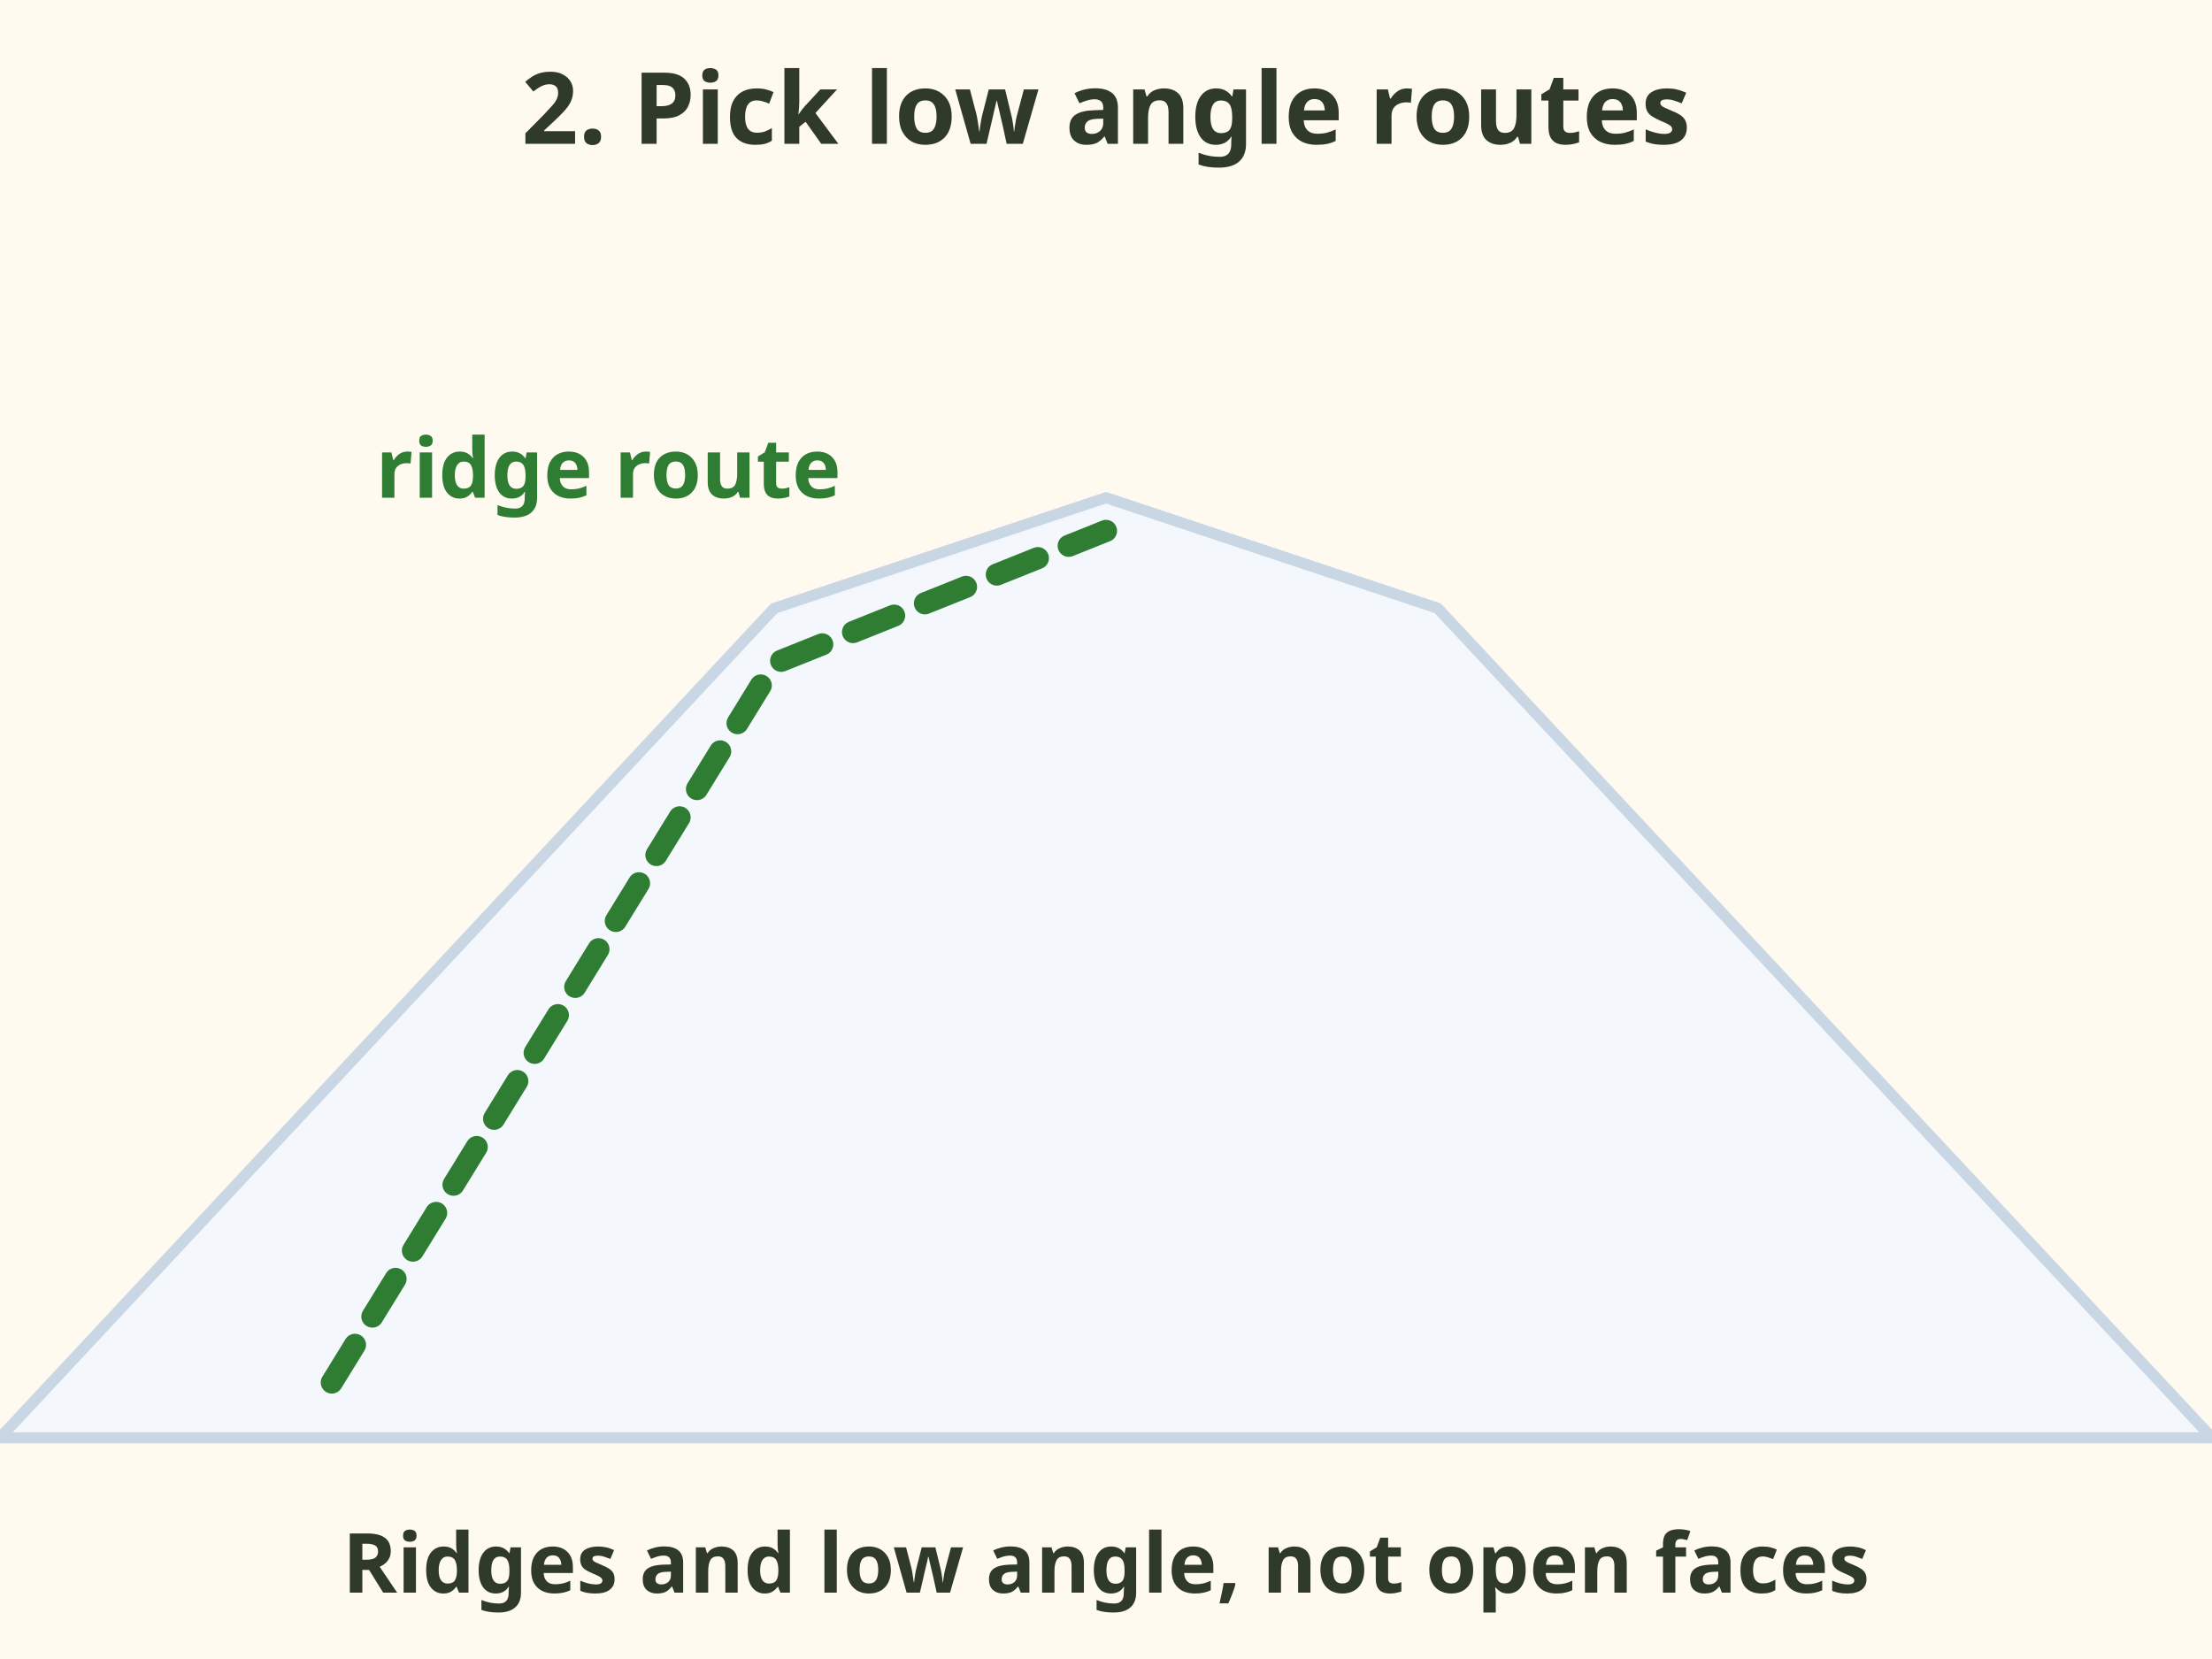
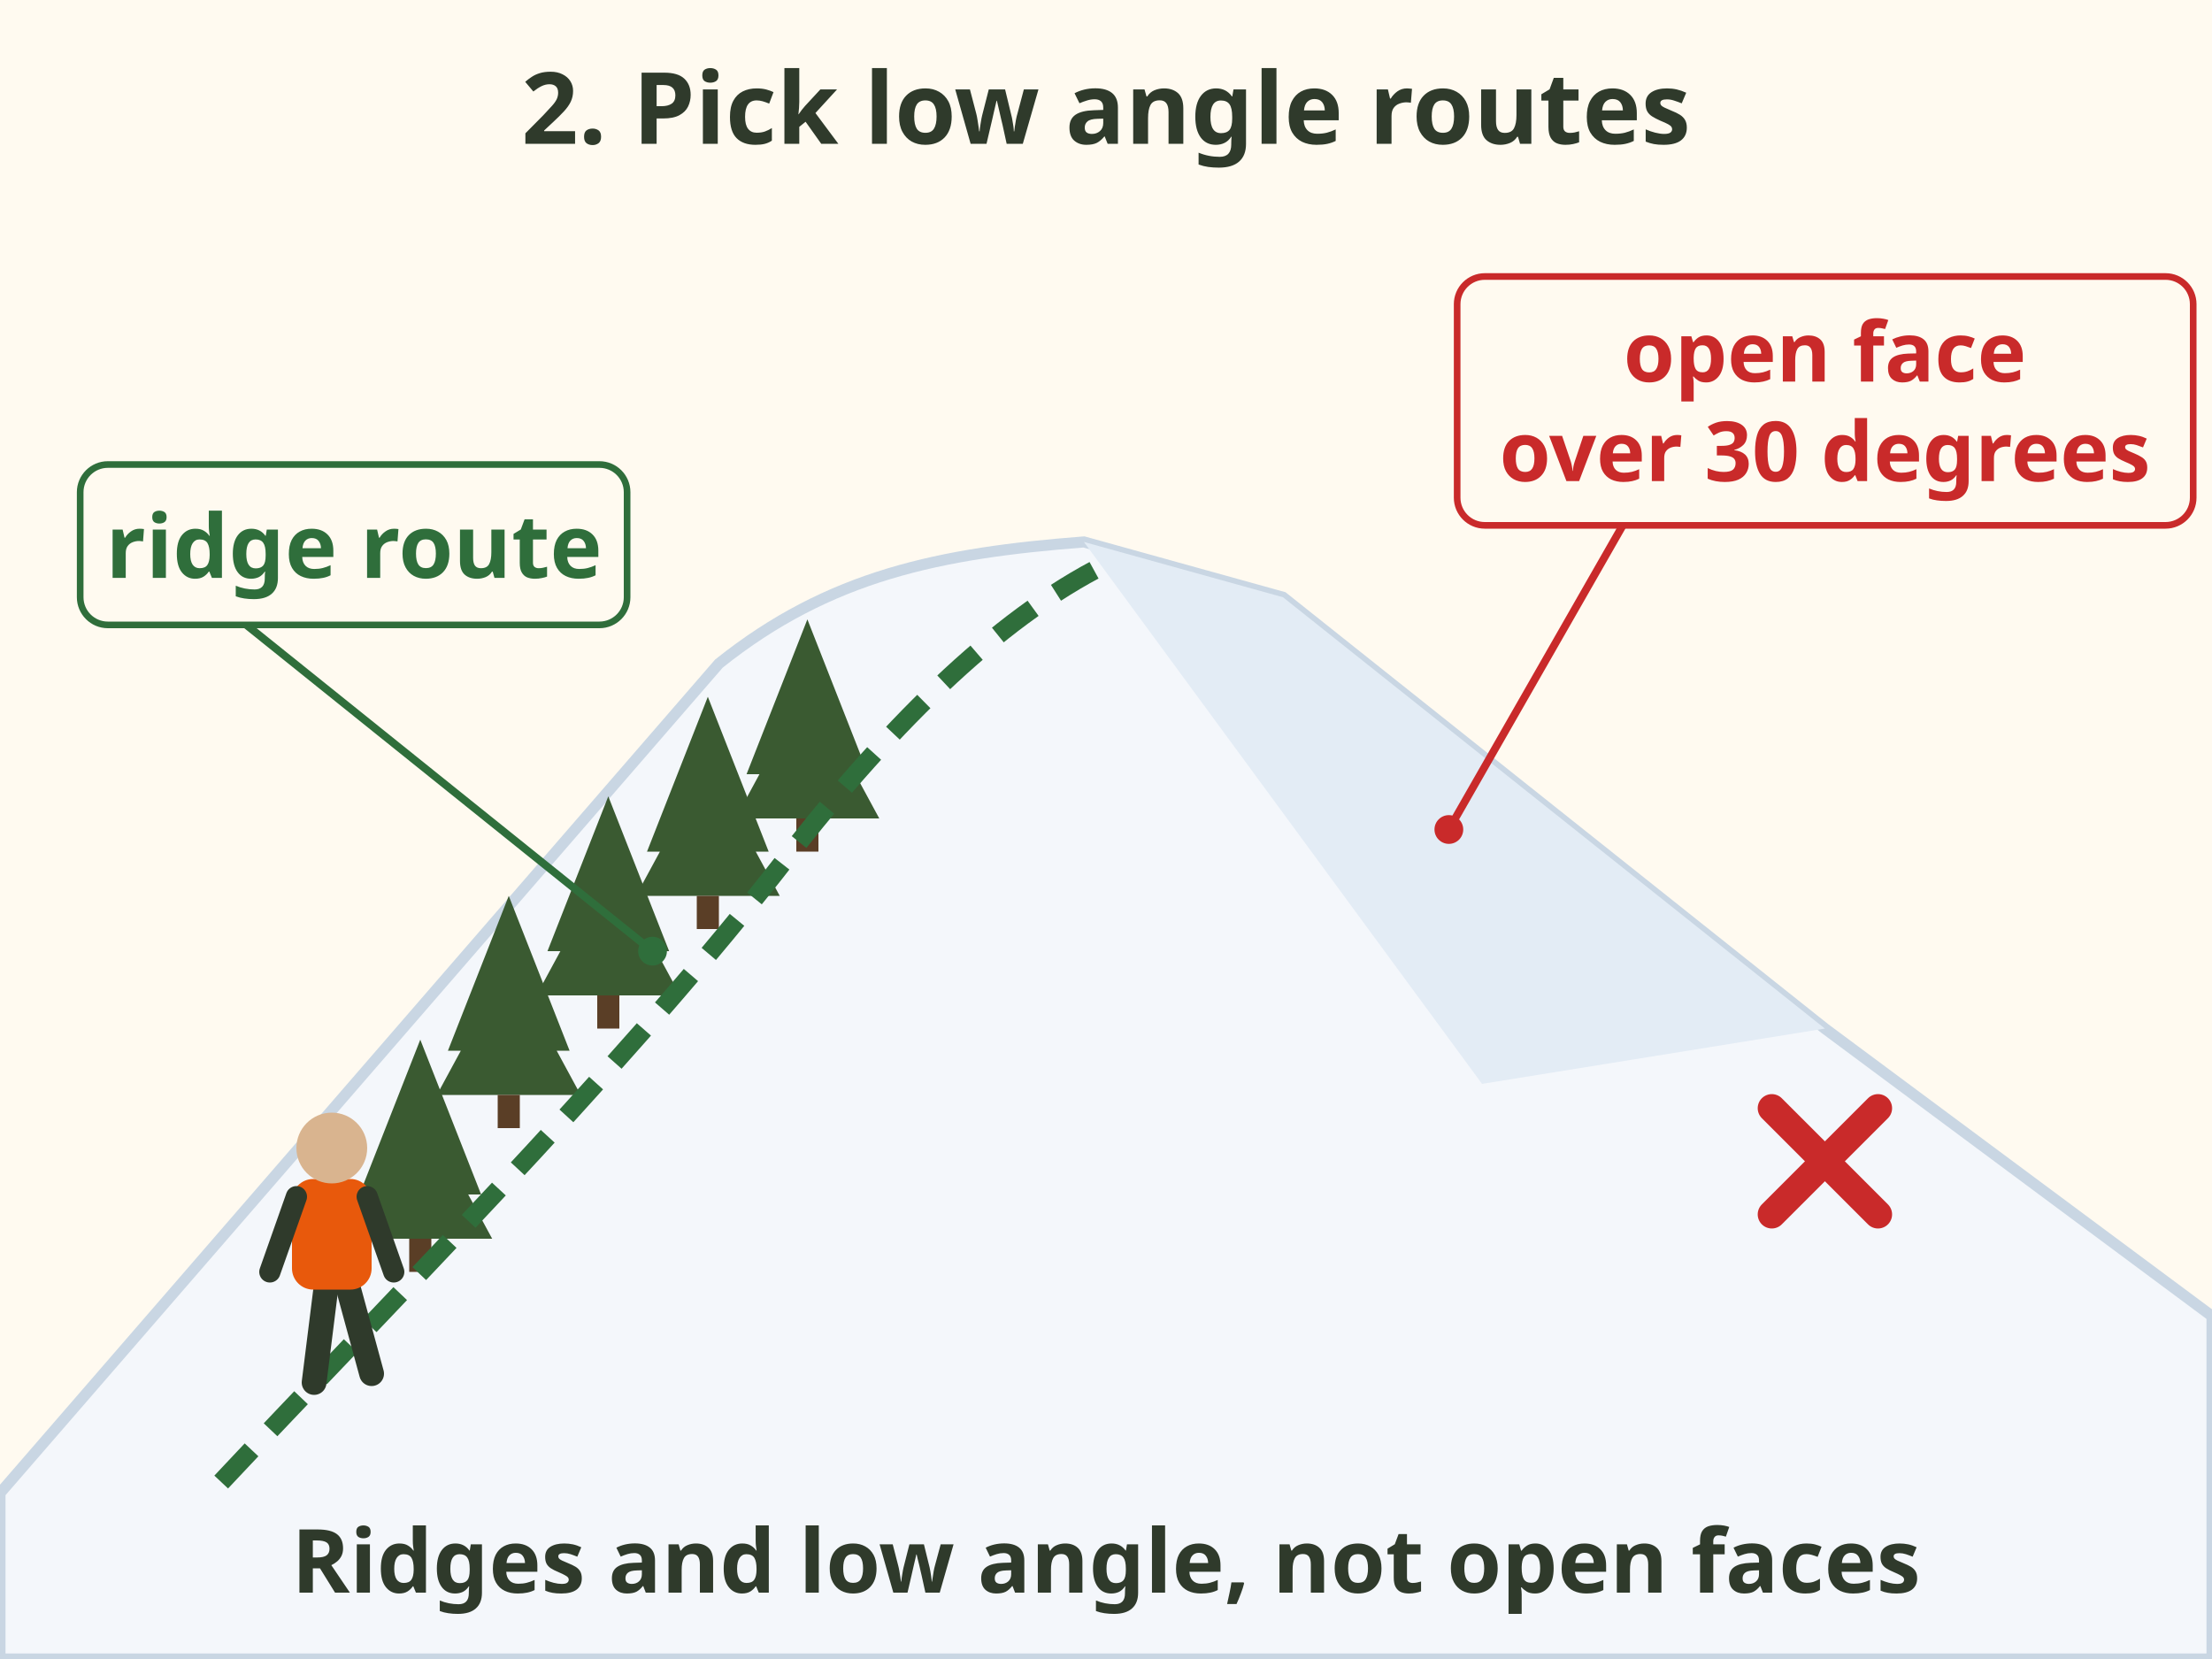
- <svg xmlns="http://www.w3.org/2000/svg" viewBox="0 0 400 300" font-family="sans-serif" role="img" aria-label="Travel step 2: travel on ridges, low angle slopes and dense trees, away from slopes over 30 degrees and what is above you.">
+ <svg xmlns="http://www.w3.org/2000/svg" viewBox="0 0 400 300" font-family="sans-serif" role="img" aria-label="Travel step 2: travel on ridges, low angle slopes and dense trees, away from open slopes over 30 degrees and what is above you. Ridges and low angle, not open faces.">
  <rect width="400" height="300" fill="#fffaf0" />
  <text x="200" y="26" font-size="18" font-weight="bold" fill="#2f3a2b" text-anchor="middle">2. Pick low angle routes</text>
-   <path d="M0 260 L140 110 L200 90 L260 110 L400 260 Z" fill="#f4f7fb" stroke="#c9d6e3" stroke-width="2" stroke-linecap="round" stroke-linejoin="round" />
-   <path d="M60 250 L140 120 L200 96" fill="none" stroke="#2e7d32" stroke-width="4" stroke-linecap="round" stroke-linejoin="round" stroke-dasharray="8 6" />
-   <text x="110" y="90" font-size="15" font-weight="bold" fill="#2e7d32" text-anchor="middle">ridge route</text>
-   <text x="200" y="288" font-size="15" font-weight="bold" fill="#2f3a2b" text-anchor="middle">Ridges and low angle, not open faces</text>
+   <path d="M0 270 L130 120 C150 104 170 100 196 98 L232 108 L330 186 L400 238 V300 H0z" fill="#f4f7fb" stroke="#c9d6e3" stroke-width="2" />
+   <path d="M196 98 L232 108 L330 186 L268 196 z" fill="#e3ecf5" />
+   <path d="M92 162 L81 190 H103z M92 174 L79 198 H105z" fill="#3a5a31" />
+   <rect x="90" y="198" width="4" height="6" fill="#5a3e26" />
+   <path d="M110 144 L99 172 H121z M110 156 L97 180 H123z" fill="#3a5a31" />
+   <rect x="108" y="180" width="4" height="6" fill="#5a3e26" />
+   <path d="M128 126 L117 154 H139z M128 138 L115 162 H141z" fill="#3a5a31" />
+   <rect x="126" y="162" width="4" height="6" fill="#5a3e26" />
+   <path d="M76 188 L65 216 H87z M76 200 L63 224 H89z" fill="#3a5a31" />
+   <rect x="74" y="224" width="4" height="6" fill="#5a3e26" />
+   <path d="M146 112 L135 140 H157z M146 124 L133 148 H159z" fill="#3a5a31" />
+   <rect x="144" y="148" width="4" height="6" fill="#5a3e26" />
+   <path d="M40 268 C70 236 110 196 140 158 C160 132 180 112 200 102" stroke="#2f6e3b" stroke-width="3.4" stroke-dasharray="8 5" fill="none" />
+   <g transform="translate(60 250) scale(0.8)">
+     <line x1="-4" y1="0" x2="-1" y2="-24" stroke="#2f3a2b" stroke-width="5.6" stroke-linecap="round" />
+     <line x1="9" y1="-2" x2="3" y2="-24" stroke="#2f3a2b" stroke-width="5.6" stroke-linecap="round" />
+     <rect x="-9" y="-46" width="18" height="25" rx="4.8" fill="#e8590c" />
+     <line x1="-8" y1="-42" x2="-14" y2="-25" stroke="#2f3a2b" stroke-width="4.8" stroke-linecap="round" />
+     <line x1="8" y1="-42" x2="14" y2="-25" stroke="#2f3a2b" stroke-width="4.8" stroke-linecap="round" />
+     <circle cx="0" cy="-53" r="8" fill="#d9b48f" />
+   </g>
+   <rect x="14.5" y="84.0" width="98.9" height="29.0" rx="5" fill="#fffaf0" stroke="#2f6e3b" stroke-width="1.2" />
+   <text x="64" y="104.5" font-size="16" font-weight="bold" fill="#2f6e3b" text-anchor="middle">ridge route</text>
+   <line x1="118" y1="172" x2="44.542" y2="113" stroke="#2f6e3b" stroke-width="1.4" />
+   <circle cx="118" cy="172" r="2.6" fill="#2f6e3b" />
+   <rect x="263.5" y="50.0" width="133.1" height="45.0" rx="5" fill="#fffaf0" stroke="#c92a2a" stroke-width="1.2" />
+   <text x="330" y="69" font-size="15" font-weight="bold" fill="#c92a2a" text-anchor="middle">open face</text>
+   <text x="330" y="87" font-size="15" font-weight="bold" fill="#c92a2a" text-anchor="middle">over 30 degrees</text>
+   <line x1="262" y1="150" x2="293.454" y2="95" stroke="#c92a2a" stroke-width="1.4" />
+   <circle cx="262" cy="150" r="2.6" fill="#c92a2a" />
+   <path d="M320.4 200.4 l19.2 19.2 M339.6 200.4 l-19.2 19.2" stroke="#c92a2a" stroke-width="5.1" stroke-linecap="round" />
+   <text x="200" y="288" font-size="16" font-weight="bold" fill="#2f3a2b" text-anchor="middle">Ridges and low angle, not open faces</text>
</svg>
